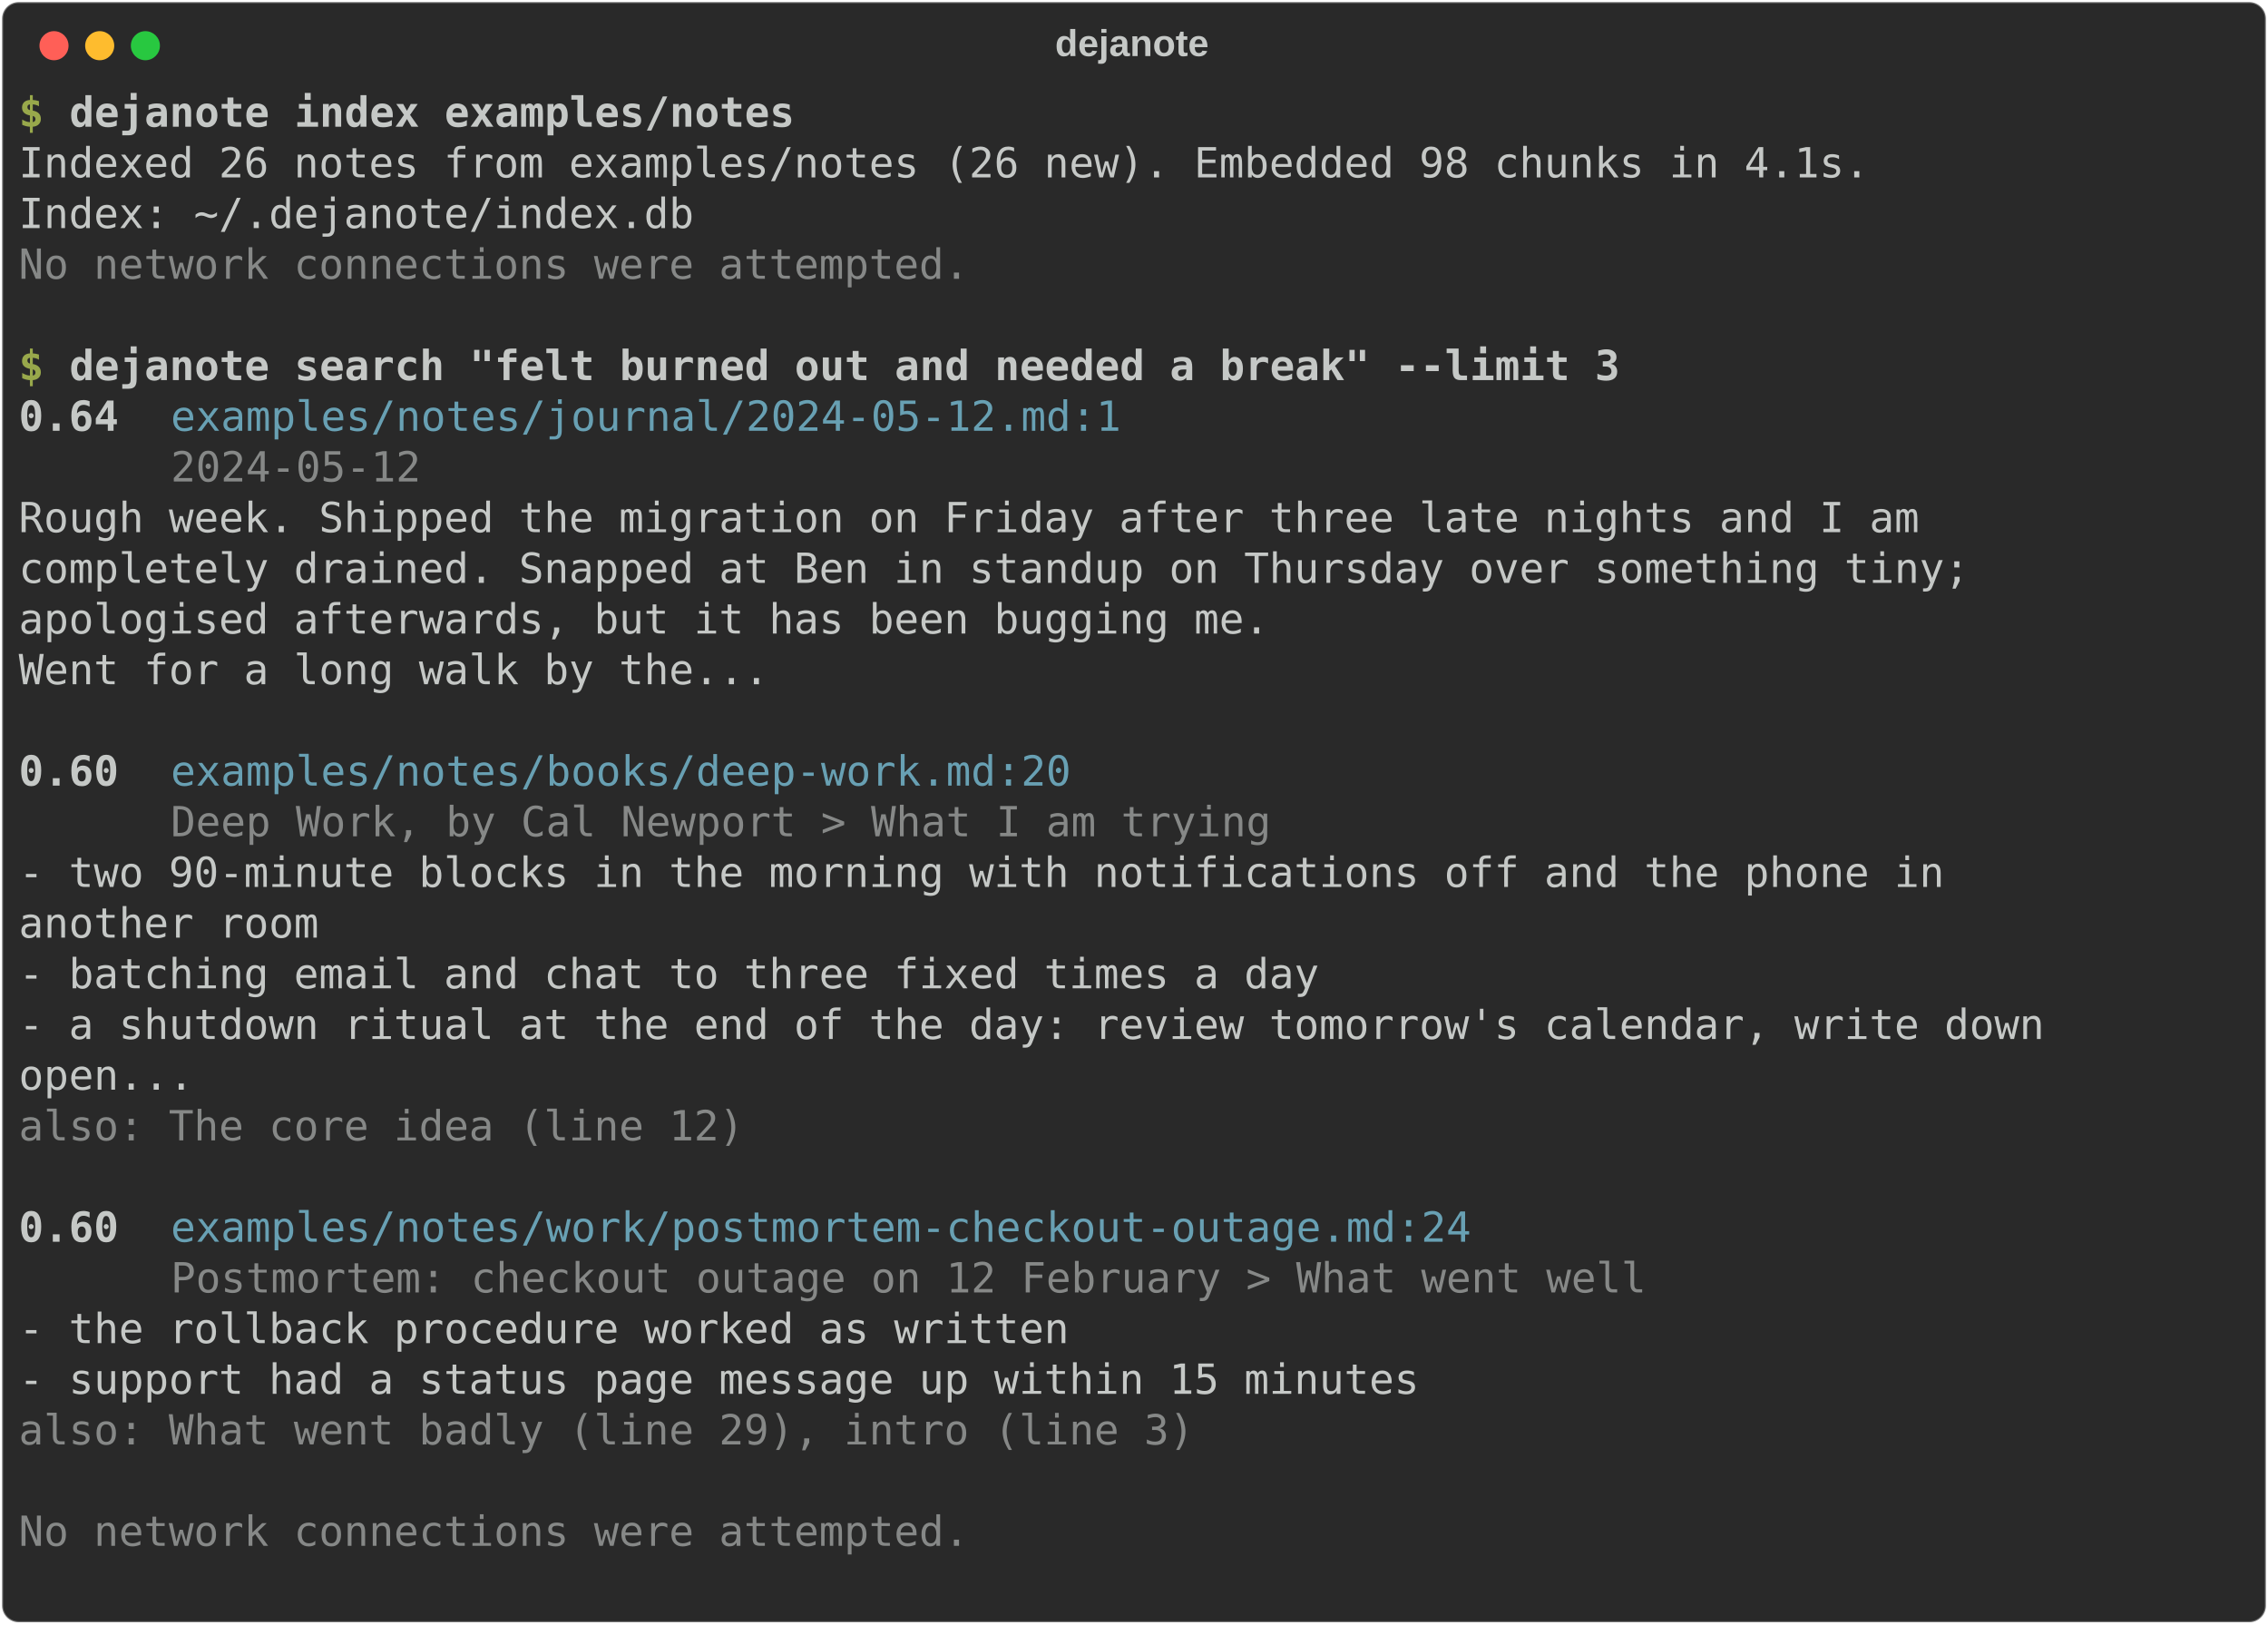
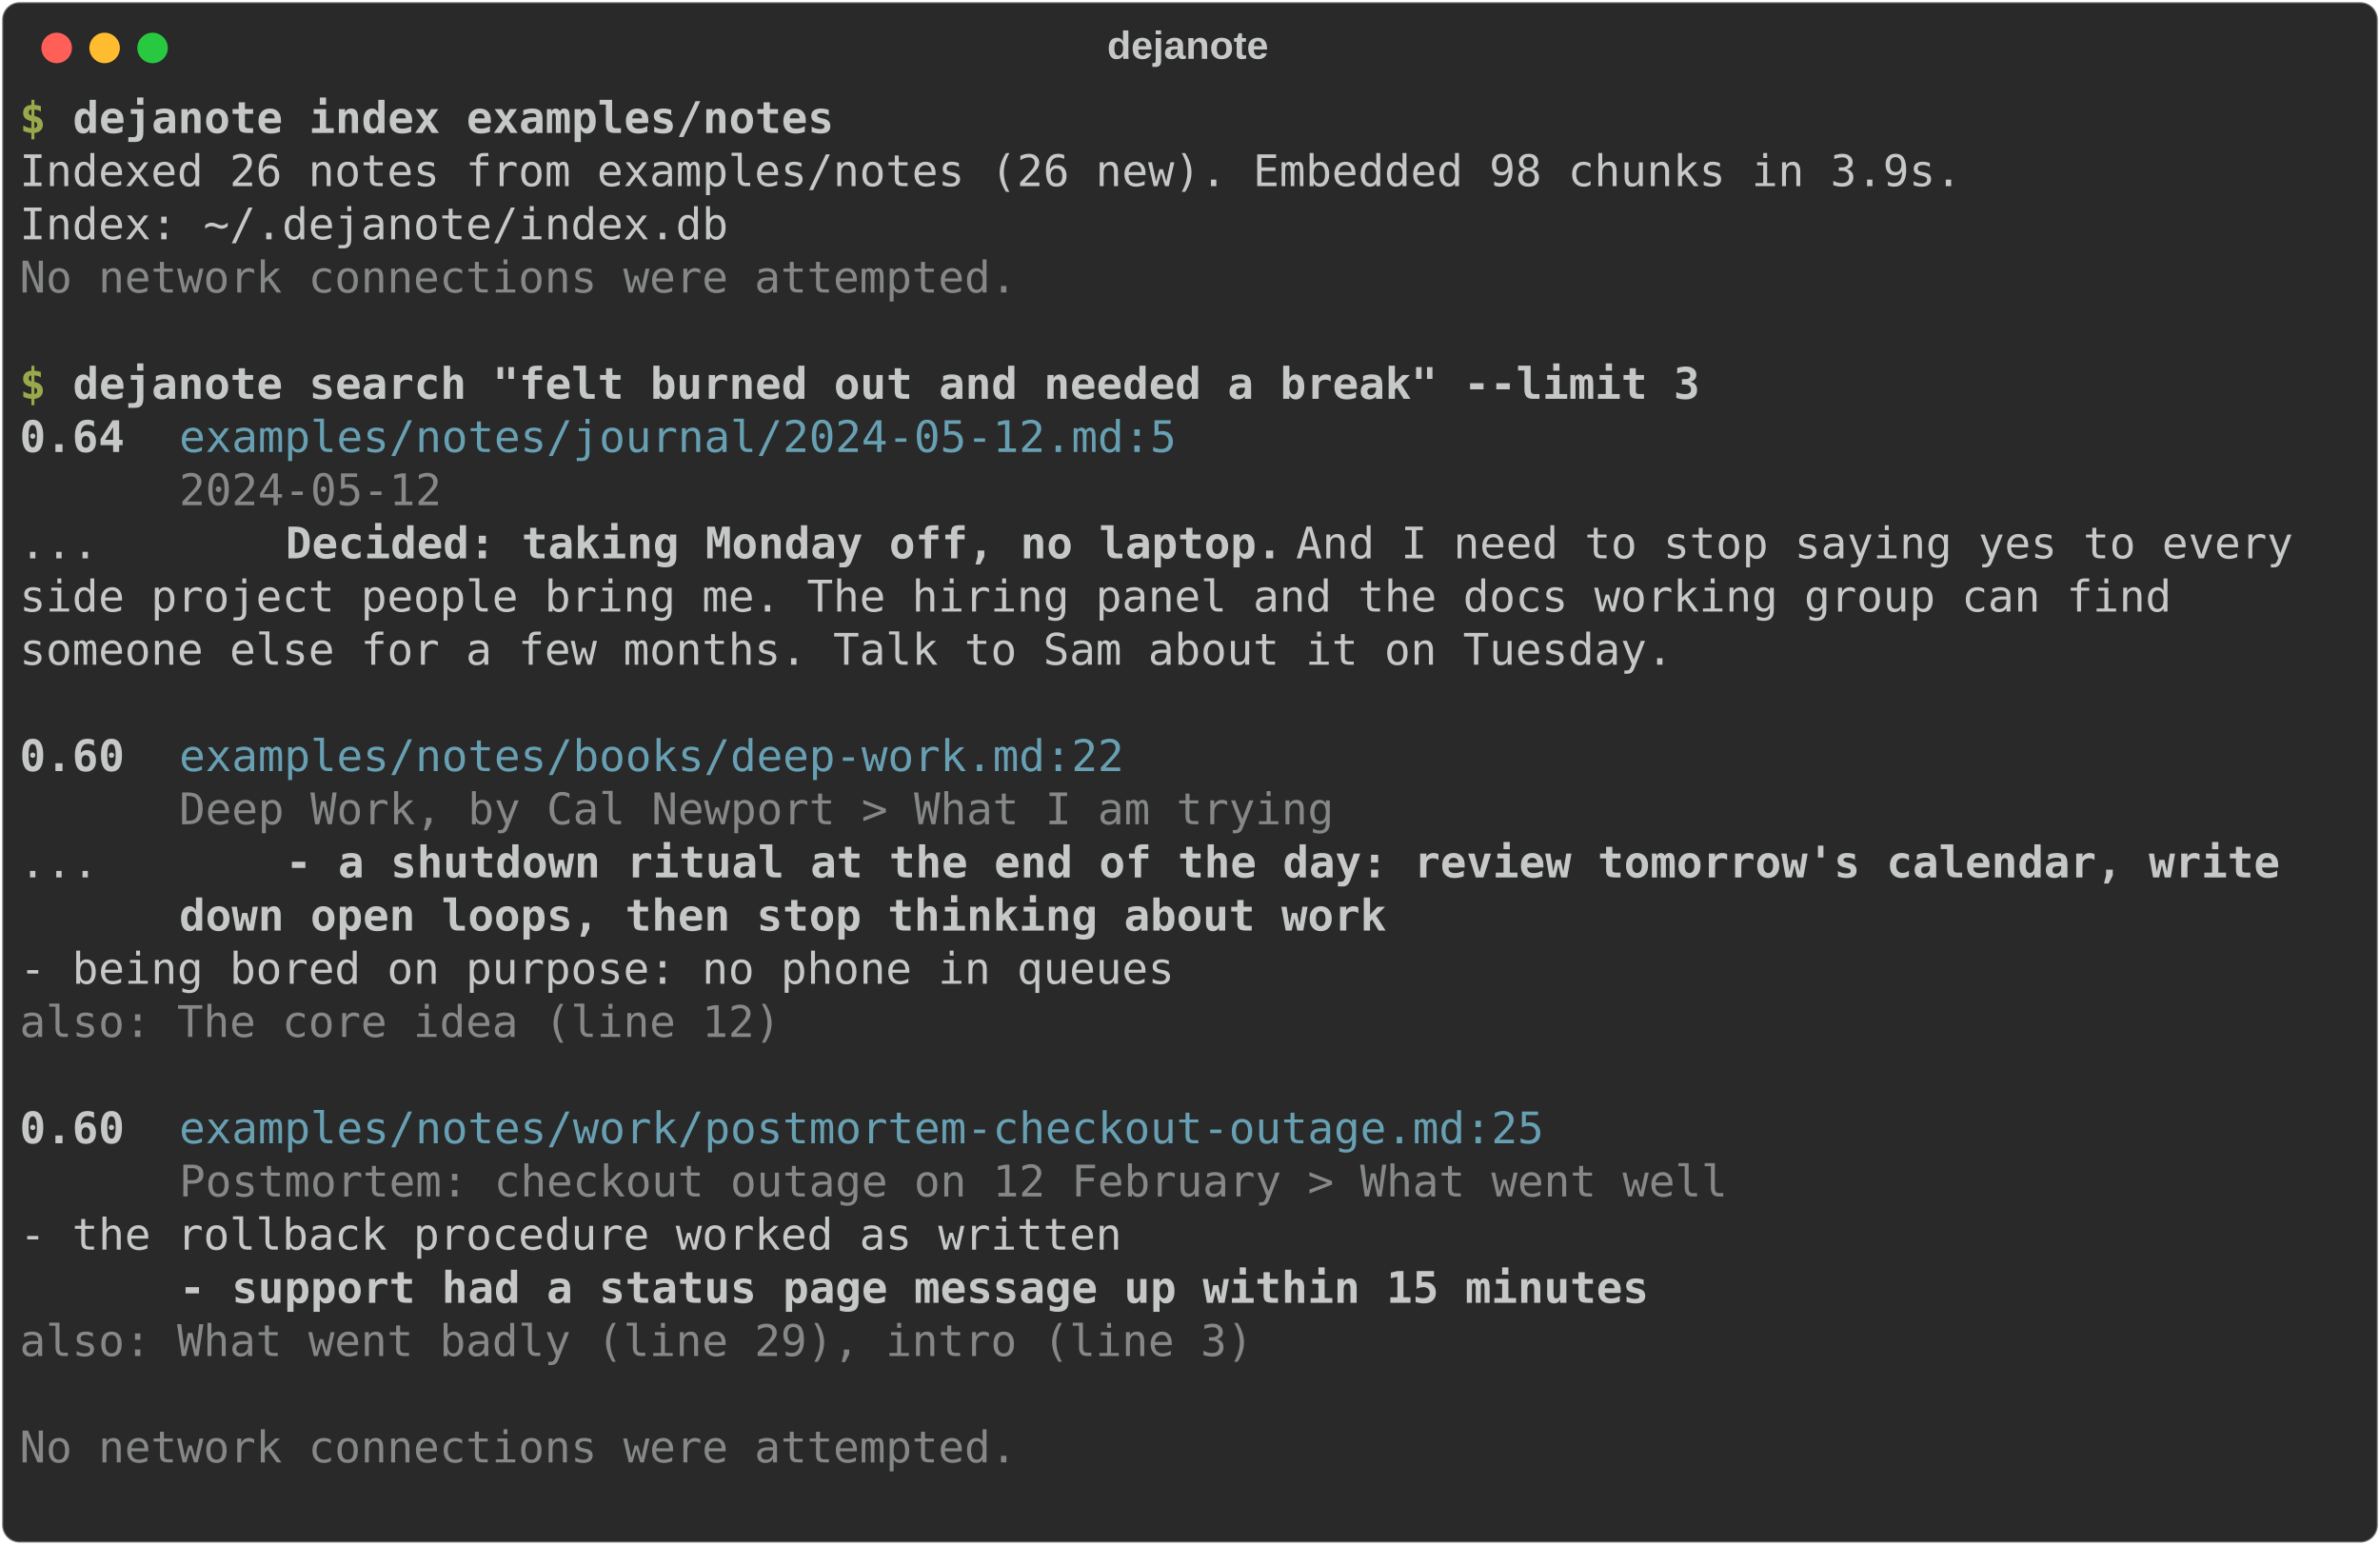
- <svg xmlns="http://www.w3.org/2000/svg" class="rich-terminal" viewBox="0 0 1092 782.0">
+ <svg xmlns="http://www.w3.org/2000/svg" class="rich-terminal" viewBox="0 0 1092 708.8">
  <style>

-     .terminal-3947648065-matrix {
+     .terminal-1789162505-matrix {
        font-family: Fira Code, monospace;
        font-size: 20px;
        line-height: 24.4px;
        font-variant-east-asian: full-width;
    }

-     .terminal-3947648065-title {
+     .terminal-1789162505-title {
        font-size: 18px;
        font-weight: bold;
        font-family: arial;
    }

-     .terminal-3947648065-r1 { fill: #98a84b;font-weight: bold }
- .terminal-3947648065-r2 { fill: #c5c8c6 }
- .terminal-3947648065-r3 { fill: #c5c8c6;font-weight: bold }
- .terminal-3947648065-r4 { fill: #868887 }
- .terminal-3947648065-r5 { fill: #68a0b3 }
+     .terminal-1789162505-r1 { fill: #98a84b;font-weight: bold }
+ .terminal-1789162505-r2 { fill: #c5c8c6 }
+ .terminal-1789162505-r3 { fill: #c5c8c6;font-weight: bold }
+ .terminal-1789162505-r4 { fill: #868887 }
+ .terminal-1789162505-r5 { fill: #68a0b3 }
    </style>
  <defs>
-     <clipPath id="terminal-3947648065-clip-terminal">
-       <rect x="0" y="0" width="1072.6" height="731.0" />
-     </clipPath>
-     <clipPath id="terminal-3947648065-line-0">
+     <clipPath id="terminal-1789162505-clip-terminal">
+       <rect x="0" y="0" width="1072.6" height="657.8" />
+     </clipPath>
+     <clipPath id="terminal-1789162505-line-0">
      <rect x="0" y="1.5" width="1073.6" height="24.65" />
    </clipPath>
-     <clipPath id="terminal-3947648065-line-1">
+     <clipPath id="terminal-1789162505-line-1">
      <rect x="0" y="25.9" width="1073.6" height="24.65" />
    </clipPath>
-     <clipPath id="terminal-3947648065-line-2">
+     <clipPath id="terminal-1789162505-line-2">
      <rect x="0" y="50.3" width="1073.6" height="24.65" />
    </clipPath>
-     <clipPath id="terminal-3947648065-line-3">
+     <clipPath id="terminal-1789162505-line-3">
      <rect x="0" y="74.7" width="1073.6" height="24.65" />
    </clipPath>
-     <clipPath id="terminal-3947648065-line-4">
+     <clipPath id="terminal-1789162505-line-4">
      <rect x="0" y="99.1" width="1073.6" height="24.65" />
    </clipPath>
-     <clipPath id="terminal-3947648065-line-5">
+     <clipPath id="terminal-1789162505-line-5">
      <rect x="0" y="123.5" width="1073.6" height="24.65" />
    </clipPath>
-     <clipPath id="terminal-3947648065-line-6">
+     <clipPath id="terminal-1789162505-line-6">
      <rect x="0" y="147.9" width="1073.6" height="24.65" />
    </clipPath>
-     <clipPath id="terminal-3947648065-line-7">
+     <clipPath id="terminal-1789162505-line-7">
      <rect x="0" y="172.3" width="1073.6" height="24.65" />
    </clipPath>
-     <clipPath id="terminal-3947648065-line-8">
+     <clipPath id="terminal-1789162505-line-8">
      <rect x="0" y="196.7" width="1073.6" height="24.65" />
    </clipPath>
-     <clipPath id="terminal-3947648065-line-9">
+     <clipPath id="terminal-1789162505-line-9">
      <rect x="0" y="221.1" width="1073.6" height="24.65" />
    </clipPath>
-     <clipPath id="terminal-3947648065-line-10">
+     <clipPath id="terminal-1789162505-line-10">
      <rect x="0" y="245.5" width="1073.6" height="24.65" />
    </clipPath>
-     <clipPath id="terminal-3947648065-line-11">
+     <clipPath id="terminal-1789162505-line-11">
      <rect x="0" y="269.9" width="1073.6" height="24.65" />
    </clipPath>
-     <clipPath id="terminal-3947648065-line-12">
+     <clipPath id="terminal-1789162505-line-12">
      <rect x="0" y="294.3" width="1073.6" height="24.65" />
    </clipPath>
-     <clipPath id="terminal-3947648065-line-13">
+     <clipPath id="terminal-1789162505-line-13">
      <rect x="0" y="318.7" width="1073.6" height="24.65" />
    </clipPath>
-     <clipPath id="terminal-3947648065-line-14">
+     <clipPath id="terminal-1789162505-line-14">
      <rect x="0" y="343.1" width="1073.6" height="24.65" />
    </clipPath>
-     <clipPath id="terminal-3947648065-line-15">
+     <clipPath id="terminal-1789162505-line-15">
      <rect x="0" y="367.5" width="1073.6" height="24.65" />
    </clipPath>
-     <clipPath id="terminal-3947648065-line-16">
+     <clipPath id="terminal-1789162505-line-16">
      <rect x="0" y="391.9" width="1073.6" height="24.65" />
    </clipPath>
-     <clipPath id="terminal-3947648065-line-17">
+     <clipPath id="terminal-1789162505-line-17">
      <rect x="0" y="416.3" width="1073.6" height="24.65" />
    </clipPath>
-     <clipPath id="terminal-3947648065-line-18">
+     <clipPath id="terminal-1789162505-line-18">
      <rect x="0" y="440.7" width="1073.6" height="24.65" />
    </clipPath>
-     <clipPath id="terminal-3947648065-line-19">
+     <clipPath id="terminal-1789162505-line-19">
      <rect x="0" y="465.1" width="1073.6" height="24.65" />
    </clipPath>
-     <clipPath id="terminal-3947648065-line-20">
+     <clipPath id="terminal-1789162505-line-20">
      <rect x="0" y="489.5" width="1073.6" height="24.65" />
    </clipPath>
-     <clipPath id="terminal-3947648065-line-21">
+     <clipPath id="terminal-1789162505-line-21">
      <rect x="0" y="513.9" width="1073.6" height="24.65" />
    </clipPath>
-     <clipPath id="terminal-3947648065-line-22">
+     <clipPath id="terminal-1789162505-line-22">
      <rect x="0" y="538.3" width="1073.6" height="24.65" />
    </clipPath>
-     <clipPath id="terminal-3947648065-line-23">
+     <clipPath id="terminal-1789162505-line-23">
      <rect x="0" y="562.7" width="1073.6" height="24.65" />
    </clipPath>
-     <clipPath id="terminal-3947648065-line-24">
+     <clipPath id="terminal-1789162505-line-24">
      <rect x="0" y="587.1" width="1073.6" height="24.65" />
    </clipPath>
-     <clipPath id="terminal-3947648065-line-25">
+     <clipPath id="terminal-1789162505-line-25">
      <rect x="0" y="611.5" width="1073.6" height="24.65" />
    </clipPath>
-     <clipPath id="terminal-3947648065-line-26">
-       <rect x="0" y="635.9" width="1073.6" height="24.65" />
-     </clipPath>
-     <clipPath id="terminal-3947648065-line-27">
-       <rect x="0" y="660.3" width="1073.6" height="24.65" />
-     </clipPath>
-     <clipPath id="terminal-3947648065-line-28">
-       <rect x="0" y="684.7" width="1073.6" height="24.65" />
-     </clipPath>
  </defs>
-   <rect fill="#292929" stroke="rgba(255,255,255,0.35)" stroke-width="1" x="1" y="1" width="1090" height="780" rx="8" />
-   <text class="terminal-3947648065-title" fill="#c5c8c6" text-anchor="middle" x="545" y="27">dejanote</text>
+   <rect fill="#292929" stroke="rgba(255,255,255,0.35)" stroke-width="1" x="1" y="1" width="1090" height="706.8" rx="8" />
+   <text class="terminal-1789162505-title" fill="#c5c8c6" text-anchor="middle" x="545" y="27">dejanote</text>
  <g transform="translate(26,22)">
    <circle cx="0" cy="0" r="7" fill="#ff5f57" />
    <circle cx="22" cy="0" r="7" fill="#febc2e" />
    <circle cx="44" cy="0" r="7" fill="#28c840" />
  </g>
-   <g transform="translate(9, 41)" clip-path="url(#terminal-3947648065-clip-terminal)">
-     <g class="terminal-3947648065-matrix">
-       <text class="terminal-3947648065-r1" x="0" y="20" textLength="12.2" clip-path="url(#terminal-3947648065-line-0)">$</text>
-       <text class="terminal-3947648065-r3" x="24.4" y="20" textLength="353.8" clip-path="url(#terminal-3947648065-line-0)">dejanote index examples/notes</text>
-       <text class="terminal-3947648065-r2" x="1073.6" y="20" textLength="12.2" clip-path="url(#terminal-3947648065-line-0)">
- </text>
-       <text class="terminal-3947648065-r2" x="0" y="44.4" textLength="902.8" clip-path="url(#terminal-3947648065-line-1)">Indexed 26 notes from examples/notes (26 new). Embedded 98 chunks in 4.1s.</text>
-       <text class="terminal-3947648065-r2" x="1073.6" y="44.4" textLength="12.2" clip-path="url(#terminal-3947648065-line-1)">
- </text>
-       <text class="terminal-3947648065-r2" x="0" y="68.8" textLength="329.4" clip-path="url(#terminal-3947648065-line-2)">Index: ~/.dejanote/index.db</text>
-       <text class="terminal-3947648065-r2" x="1073.6" y="68.8" textLength="12.2" clip-path="url(#terminal-3947648065-line-2)">
- </text>
-       <text class="terminal-3947648065-r4" x="0" y="93.2" textLength="463.6" clip-path="url(#terminal-3947648065-line-3)">No network connections were attempted.</text>
-       <text class="terminal-3947648065-r2" x="1073.6" y="93.2" textLength="12.2" clip-path="url(#terminal-3947648065-line-3)">
- </text>
-       <text class="terminal-3947648065-r2" x="1073.6" y="117.6" textLength="12.2" clip-path="url(#terminal-3947648065-line-4)">
- </text>
-       <text class="terminal-3947648065-r1" x="0" y="142" textLength="12.2" clip-path="url(#terminal-3947648065-line-5)">$</text>
-       <text class="terminal-3947648065-r3" x="24.4" y="142" textLength="756.4" clip-path="url(#terminal-3947648065-line-5)">dejanote search "felt burned out and needed a break" --limit 3</text>
-       <text class="terminal-3947648065-r2" x="1073.6" y="142" textLength="12.2" clip-path="url(#terminal-3947648065-line-5)">
- </text>
-       <text class="terminal-3947648065-r3" x="0" y="166.4" textLength="48.8" clip-path="url(#terminal-3947648065-line-6)">0.64</text>
-       <text class="terminal-3947648065-r5" x="73.2" y="166.4" textLength="463.6" clip-path="url(#terminal-3947648065-line-6)">examples/notes/journal/2024-05-12.md:1</text>
-       <text class="terminal-3947648065-r2" x="1073.6" y="166.4" textLength="12.2" clip-path="url(#terminal-3947648065-line-6)">
- </text>
-       <text class="terminal-3947648065-r4" x="73.2" y="190.8" textLength="122" clip-path="url(#terminal-3947648065-line-7)">2024-05-12</text>
-       <text class="terminal-3947648065-r2" x="1073.6" y="190.8" textLength="12.2" clip-path="url(#terminal-3947648065-line-7)">
- </text>
-       <text class="terminal-3947648065-r2" x="0" y="215.2" textLength="1000.4" clip-path="url(#terminal-3947648065-line-8)">      Rough week. Shipped the migration on Friday after three late nights and I am</text>
-       <text class="terminal-3947648065-r2" x="1073.6" y="215.2" textLength="12.2" clip-path="url(#terminal-3947648065-line-8)">
- </text>
-       <text class="terminal-3947648065-r2" x="0" y="239.6" textLength="1024.8" clip-path="url(#terminal-3947648065-line-9)">      completely drained. Snapped at Ben in standup on Thursday over something tiny;</text>
-       <text class="terminal-3947648065-r2" x="1073.6" y="239.6" textLength="12.2" clip-path="url(#terminal-3947648065-line-9)">
- </text>
-       <text class="terminal-3947648065-r2" x="0" y="264" textLength="683.2" clip-path="url(#terminal-3947648065-line-10)">      apologised afterwards, but it has been bugging me.</text>
-       <text class="terminal-3947648065-r2" x="1073.6" y="264" textLength="12.2" clip-path="url(#terminal-3947648065-line-10)">
- </text>
-       <text class="terminal-3947648065-r2" x="0" y="288.4" textLength="439.2" clip-path="url(#terminal-3947648065-line-11)">      Went for a long walk by the...</text>
-       <text class="terminal-3947648065-r2" x="1073.6" y="288.4" textLength="12.2" clip-path="url(#terminal-3947648065-line-11)">
- </text>
-       <text class="terminal-3947648065-r2" x="1073.6" y="312.8" textLength="12.2" clip-path="url(#terminal-3947648065-line-12)">
- </text>
-       <text class="terminal-3947648065-r3" x="0" y="337.2" textLength="48.8" clip-path="url(#terminal-3947648065-line-13)">0.60</text>
-       <text class="terminal-3947648065-r5" x="73.2" y="337.2" textLength="439.2" clip-path="url(#terminal-3947648065-line-13)">examples/notes/books/deep-work.md:20</text>
-       <text class="terminal-3947648065-r2" x="1073.6" y="337.2" textLength="12.2" clip-path="url(#terminal-3947648065-line-13)">
- </text>
-       <text class="terminal-3947648065-r4" x="73.2" y="361.6" textLength="536.8" clip-path="url(#terminal-3947648065-line-14)">Deep Work, by Cal Newport &gt; What I am trying</text>
-       <text class="terminal-3947648065-r2" x="1073.6" y="361.6" textLength="12.2" clip-path="url(#terminal-3947648065-line-14)">
- </text>
-       <text class="terminal-3947648065-r2" x="0" y="386" textLength="1012.6" clip-path="url(#terminal-3947648065-line-15)">      - two 90-minute blocks in the morning with notifications off and the phone in</text>
-       <text class="terminal-3947648065-r2" x="1073.6" y="386" textLength="12.2" clip-path="url(#terminal-3947648065-line-15)">
- </text>
-       <text class="terminal-3947648065-r2" x="0" y="410.4" textLength="219.6" clip-path="url(#terminal-3947648065-line-16)">      another room</text>
-       <text class="terminal-3947648065-r2" x="1073.6" y="410.4" textLength="12.2" clip-path="url(#terminal-3947648065-line-16)">
- </text>
-       <text class="terminal-3947648065-r2" x="0" y="434.8" textLength="707.6" clip-path="url(#terminal-3947648065-line-17)">      - batching email and chat to three fixed times a day</text>
-       <text class="terminal-3947648065-r2" x="1073.6" y="434.8" textLength="12.2" clip-path="url(#terminal-3947648065-line-17)">
- </text>
-       <text class="terminal-3947648065-r2" x="0" y="459.2" textLength="1061.4" clip-path="url(#terminal-3947648065-line-18)">      - a shutdown ritual at the end of the day: review tomorrow's calendar, write down</text>
-       <text class="terminal-3947648065-r2" x="1073.6" y="459.2" textLength="12.2" clip-path="url(#terminal-3947648065-line-18)">
- </text>
-       <text class="terminal-3947648065-r2" x="0" y="483.6" textLength="158.6" clip-path="url(#terminal-3947648065-line-19)">      open...</text>
-       <text class="terminal-3947648065-r2" x="1073.6" y="483.6" textLength="12.2" clip-path="url(#terminal-3947648065-line-19)">
- </text>
-       <text class="terminal-3947648065-r4" x="0" y="508" textLength="427" clip-path="url(#terminal-3947648065-line-20)">      also: The core idea (line 12)</text>
-       <text class="terminal-3947648065-r2" x="1073.6" y="508" textLength="12.2" clip-path="url(#terminal-3947648065-line-20)">
- </text>
-       <text class="terminal-3947648065-r2" x="1073.6" y="532.4" textLength="12.2" clip-path="url(#terminal-3947648065-line-21)">
- </text>
-       <text class="terminal-3947648065-r3" x="0" y="556.8" textLength="48.8" clip-path="url(#terminal-3947648065-line-22)">0.60</text>
-       <text class="terminal-3947648065-r5" x="73.2" y="556.8" textLength="634.4" clip-path="url(#terminal-3947648065-line-22)">examples/notes/work/postmortem-checkout-outage.md:24</text>
-       <text class="terminal-3947648065-r2" x="1073.6" y="556.8" textLength="12.2" clip-path="url(#terminal-3947648065-line-22)">
- </text>
-       <text class="terminal-3947648065-r4" x="73.2" y="581.2" textLength="719.8" clip-path="url(#terminal-3947648065-line-23)">Postmortem: checkout outage on 12 February &gt; What went well</text>
-       <text class="terminal-3947648065-r2" x="1073.6" y="581.2" textLength="12.2" clip-path="url(#terminal-3947648065-line-23)">
- </text>
-       <text class="terminal-3947648065-r2" x="0" y="605.6" textLength="585.6" clip-path="url(#terminal-3947648065-line-24)">      - the rollback procedure worked as written</text>
-       <text class="terminal-3947648065-r2" x="1073.6" y="605.6" textLength="12.2" clip-path="url(#terminal-3947648065-line-24)">
- </text>
-       <text class="terminal-3947648065-r2" x="0" y="630" textLength="756.4" clip-path="url(#terminal-3947648065-line-25)">      - support had a status page message up within 15 minutes</text>
-       <text class="terminal-3947648065-r2" x="1073.6" y="630" textLength="12.2" clip-path="url(#terminal-3947648065-line-25)">
- </text>
-       <text class="terminal-3947648065-r4" x="0" y="654.4" textLength="646.6" clip-path="url(#terminal-3947648065-line-26)">      also: What went badly (line 29), intro (line 3)</text>
-       <text class="terminal-3947648065-r2" x="1073.6" y="654.4" textLength="12.2" clip-path="url(#terminal-3947648065-line-26)">
- </text>
-       <text class="terminal-3947648065-r2" x="1073.6" y="678.8" textLength="12.2" clip-path="url(#terminal-3947648065-line-27)">
- </text>
-       <text class="terminal-3947648065-r4" x="0" y="703.2" textLength="463.6" clip-path="url(#terminal-3947648065-line-28)">No network connections were attempted.</text>
-       <text class="terminal-3947648065-r2" x="1073.6" y="703.2" textLength="12.2" clip-path="url(#terminal-3947648065-line-28)">
- </text>
-       <text class="terminal-3947648065-r2" x="1073.6" y="727.6" textLength="12.2" clip-path="url(#terminal-3947648065-line-29)">
+   <g transform="translate(9, 41)" clip-path="url(#terminal-1789162505-clip-terminal)">
+     <g class="terminal-1789162505-matrix">
+       <text class="terminal-1789162505-r1" x="0" y="20" textLength="12.2" clip-path="url(#terminal-1789162505-line-0)">$</text>
+       <text class="terminal-1789162505-r3" x="24.4" y="20" textLength="353.8" clip-path="url(#terminal-1789162505-line-0)">dejanote index examples/notes</text>
+       <text class="terminal-1789162505-r2" x="1073.6" y="20" textLength="12.2" clip-path="url(#terminal-1789162505-line-0)">
+ </text>
+       <text class="terminal-1789162505-r2" x="0" y="44.4" textLength="902.8" clip-path="url(#terminal-1789162505-line-1)">Indexed 26 notes from examples/notes (26 new). Embedded 98 chunks in 3.9s.</text>
+       <text class="terminal-1789162505-r2" x="1073.6" y="44.4" textLength="12.2" clip-path="url(#terminal-1789162505-line-1)">
+ </text>
+       <text class="terminal-1789162505-r2" x="0" y="68.8" textLength="329.4" clip-path="url(#terminal-1789162505-line-2)">Index: ~/.dejanote/index.db</text>
+       <text class="terminal-1789162505-r2" x="1073.6" y="68.8" textLength="12.2" clip-path="url(#terminal-1789162505-line-2)">
+ </text>
+       <text class="terminal-1789162505-r4" x="0" y="93.2" textLength="463.6" clip-path="url(#terminal-1789162505-line-3)">No network connections were attempted.</text>
+       <text class="terminal-1789162505-r2" x="1073.6" y="93.2" textLength="12.2" clip-path="url(#terminal-1789162505-line-3)">
+ </text>
+       <text class="terminal-1789162505-r2" x="1073.6" y="117.6" textLength="12.2" clip-path="url(#terminal-1789162505-line-4)">
+ </text>
+       <text class="terminal-1789162505-r1" x="0" y="142" textLength="12.2" clip-path="url(#terminal-1789162505-line-5)">$</text>
+       <text class="terminal-1789162505-r3" x="24.4" y="142" textLength="756.4" clip-path="url(#terminal-1789162505-line-5)">dejanote search "felt burned out and needed a break" --limit 3</text>
+       <text class="terminal-1789162505-r2" x="1073.6" y="142" textLength="12.2" clip-path="url(#terminal-1789162505-line-5)">
+ </text>
+       <text class="terminal-1789162505-r3" x="0" y="166.4" textLength="48.8" clip-path="url(#terminal-1789162505-line-6)">0.64</text>
+       <text class="terminal-1789162505-r5" x="73.2" y="166.4" textLength="463.6" clip-path="url(#terminal-1789162505-line-6)">examples/notes/journal/2024-05-12.md:5</text>
+       <text class="terminal-1789162505-r2" x="1073.6" y="166.4" textLength="12.2" clip-path="url(#terminal-1789162505-line-6)">
+ </text>
+       <text class="terminal-1789162505-r4" x="73.2" y="190.8" textLength="122" clip-path="url(#terminal-1789162505-line-7)">2024-05-12</text>
+       <text class="terminal-1789162505-r2" x="1073.6" y="190.8" textLength="12.2" clip-path="url(#terminal-1789162505-line-7)">
+ </text>
+       <text class="terminal-1789162505-r2" x="0" y="215.2" textLength="122" clip-path="url(#terminal-1789162505-line-8)">      ... </text>
+       <text class="terminal-1789162505-r3" x="122" y="215.2" textLength="463.6" clip-path="url(#terminal-1789162505-line-8)">Decided: taking Monday off, no laptop.</text>
+       <text class="terminal-1789162505-r2" x="585.6" y="215.2" textLength="475.8" clip-path="url(#terminal-1789162505-line-8)"> And I need to stop saying yes to every</text>
+       <text class="terminal-1789162505-r2" x="1073.6" y="215.2" textLength="12.2" clip-path="url(#terminal-1789162505-line-8)">
+ </text>
+       <text class="terminal-1789162505-r2" x="0" y="239.6" textLength="1073.6" clip-path="url(#terminal-1789162505-line-9)">      side project people bring me. The hiring panel and the docs working group can find</text>
+       <text class="terminal-1789162505-r2" x="1073.6" y="239.6" textLength="12.2" clip-path="url(#terminal-1789162505-line-9)">
+ </text>
+       <text class="terminal-1789162505-r2" x="0" y="264" textLength="841.8" clip-path="url(#terminal-1789162505-line-10)">      someone else for a few months. Talk to Sam about it on Tuesday.</text>
+       <text class="terminal-1789162505-r2" x="1073.6" y="264" textLength="12.2" clip-path="url(#terminal-1789162505-line-10)">
+ </text>
+       <text class="terminal-1789162505-r2" x="1073.6" y="288.4" textLength="12.2" clip-path="url(#terminal-1789162505-line-11)">
+ </text>
+       <text class="terminal-1789162505-r3" x="0" y="312.8" textLength="48.8" clip-path="url(#terminal-1789162505-line-12)">0.60</text>
+       <text class="terminal-1789162505-r5" x="73.2" y="312.8" textLength="439.2" clip-path="url(#terminal-1789162505-line-12)">examples/notes/books/deep-work.md:22</text>
+       <text class="terminal-1789162505-r2" x="1073.6" y="312.8" textLength="12.2" clip-path="url(#terminal-1789162505-line-12)">
+ </text>
+       <text class="terminal-1789162505-r4" x="73.2" y="337.2" textLength="536.8" clip-path="url(#terminal-1789162505-line-13)">Deep Work, by Cal Newport &gt; What I am trying</text>
+       <text class="terminal-1789162505-r2" x="1073.6" y="337.2" textLength="12.2" clip-path="url(#terminal-1789162505-line-13)">
+ </text>
+       <text class="terminal-1789162505-r2" x="0" y="361.6" textLength="122" clip-path="url(#terminal-1789162505-line-14)">      ... </text>
+       <text class="terminal-1789162505-r3" x="122" y="361.6" textLength="927.2" clip-path="url(#terminal-1789162505-line-14)">- a shutdown ritual at the end of the day: review tomorrow's calendar, write</text>
+       <text class="terminal-1789162505-r2" x="1073.6" y="361.6" textLength="12.2" clip-path="url(#terminal-1789162505-line-14)">
+ </text>
+       <text class="terminal-1789162505-r3" x="73.2" y="386" textLength="561.2" clip-path="url(#terminal-1789162505-line-15)">down open loops, then stop thinking about work</text>
+       <text class="terminal-1789162505-r2" x="1073.6" y="386" textLength="12.2" clip-path="url(#terminal-1789162505-line-15)">
+ </text>
+       <text class="terminal-1789162505-r2" x="0" y="410.4" textLength="610" clip-path="url(#terminal-1789162505-line-16)">      - being bored on purpose: no phone in queues</text>
+       <text class="terminal-1789162505-r2" x="1073.6" y="410.4" textLength="12.2" clip-path="url(#terminal-1789162505-line-16)">
+ </text>
+       <text class="terminal-1789162505-r4" x="0" y="434.8" textLength="427" clip-path="url(#terminal-1789162505-line-17)">      also: The core idea (line 12)</text>
+       <text class="terminal-1789162505-r2" x="1073.6" y="434.8" textLength="12.2" clip-path="url(#terminal-1789162505-line-17)">
+ </text>
+       <text class="terminal-1789162505-r2" x="1073.6" y="459.2" textLength="12.2" clip-path="url(#terminal-1789162505-line-18)">
+ </text>
+       <text class="terminal-1789162505-r3" x="0" y="483.6" textLength="48.8" clip-path="url(#terminal-1789162505-line-19)">0.60</text>
+       <text class="terminal-1789162505-r5" x="73.2" y="483.6" textLength="634.4" clip-path="url(#terminal-1789162505-line-19)">examples/notes/work/postmortem-checkout-outage.md:25</text>
+       <text class="terminal-1789162505-r2" x="1073.6" y="483.6" textLength="12.2" clip-path="url(#terminal-1789162505-line-19)">
+ </text>
+       <text class="terminal-1789162505-r4" x="73.2" y="508" textLength="719.8" clip-path="url(#terminal-1789162505-line-20)">Postmortem: checkout outage on 12 February &gt; What went well</text>
+       <text class="terminal-1789162505-r2" x="1073.6" y="508" textLength="12.2" clip-path="url(#terminal-1789162505-line-20)">
+ </text>
+       <text class="terminal-1789162505-r2" x="0" y="532.4" textLength="585.6" clip-path="url(#terminal-1789162505-line-21)">      - the rollback procedure worked as written</text>
+       <text class="terminal-1789162505-r2" x="1073.6" y="532.4" textLength="12.2" clip-path="url(#terminal-1789162505-line-21)">
+ </text>
+       <text class="terminal-1789162505-r3" x="73.2" y="556.8" textLength="683.2" clip-path="url(#terminal-1789162505-line-22)">- support had a status page message up within 15 minutes</text>
+       <text class="terminal-1789162505-r2" x="1073.6" y="556.8" textLength="12.2" clip-path="url(#terminal-1789162505-line-22)">
+ </text>
+       <text class="terminal-1789162505-r4" x="0" y="581.2" textLength="646.6" clip-path="url(#terminal-1789162505-line-23)">      also: What went badly (line 29), intro (line 3)</text>
+       <text class="terminal-1789162505-r2" x="1073.6" y="581.2" textLength="12.2" clip-path="url(#terminal-1789162505-line-23)">
+ </text>
+       <text class="terminal-1789162505-r2" x="1073.6" y="605.6" textLength="12.2" clip-path="url(#terminal-1789162505-line-24)">
+ </text>
+       <text class="terminal-1789162505-r4" x="0" y="630" textLength="463.6" clip-path="url(#terminal-1789162505-line-25)">No network connections were attempted.</text>
+       <text class="terminal-1789162505-r2" x="1073.6" y="630" textLength="12.2" clip-path="url(#terminal-1789162505-line-25)">
+ </text>
+       <text class="terminal-1789162505-r2" x="1073.6" y="654.4" textLength="12.2" clip-path="url(#terminal-1789162505-line-26)">
</text>
    </g>
  </g>
</svg>
